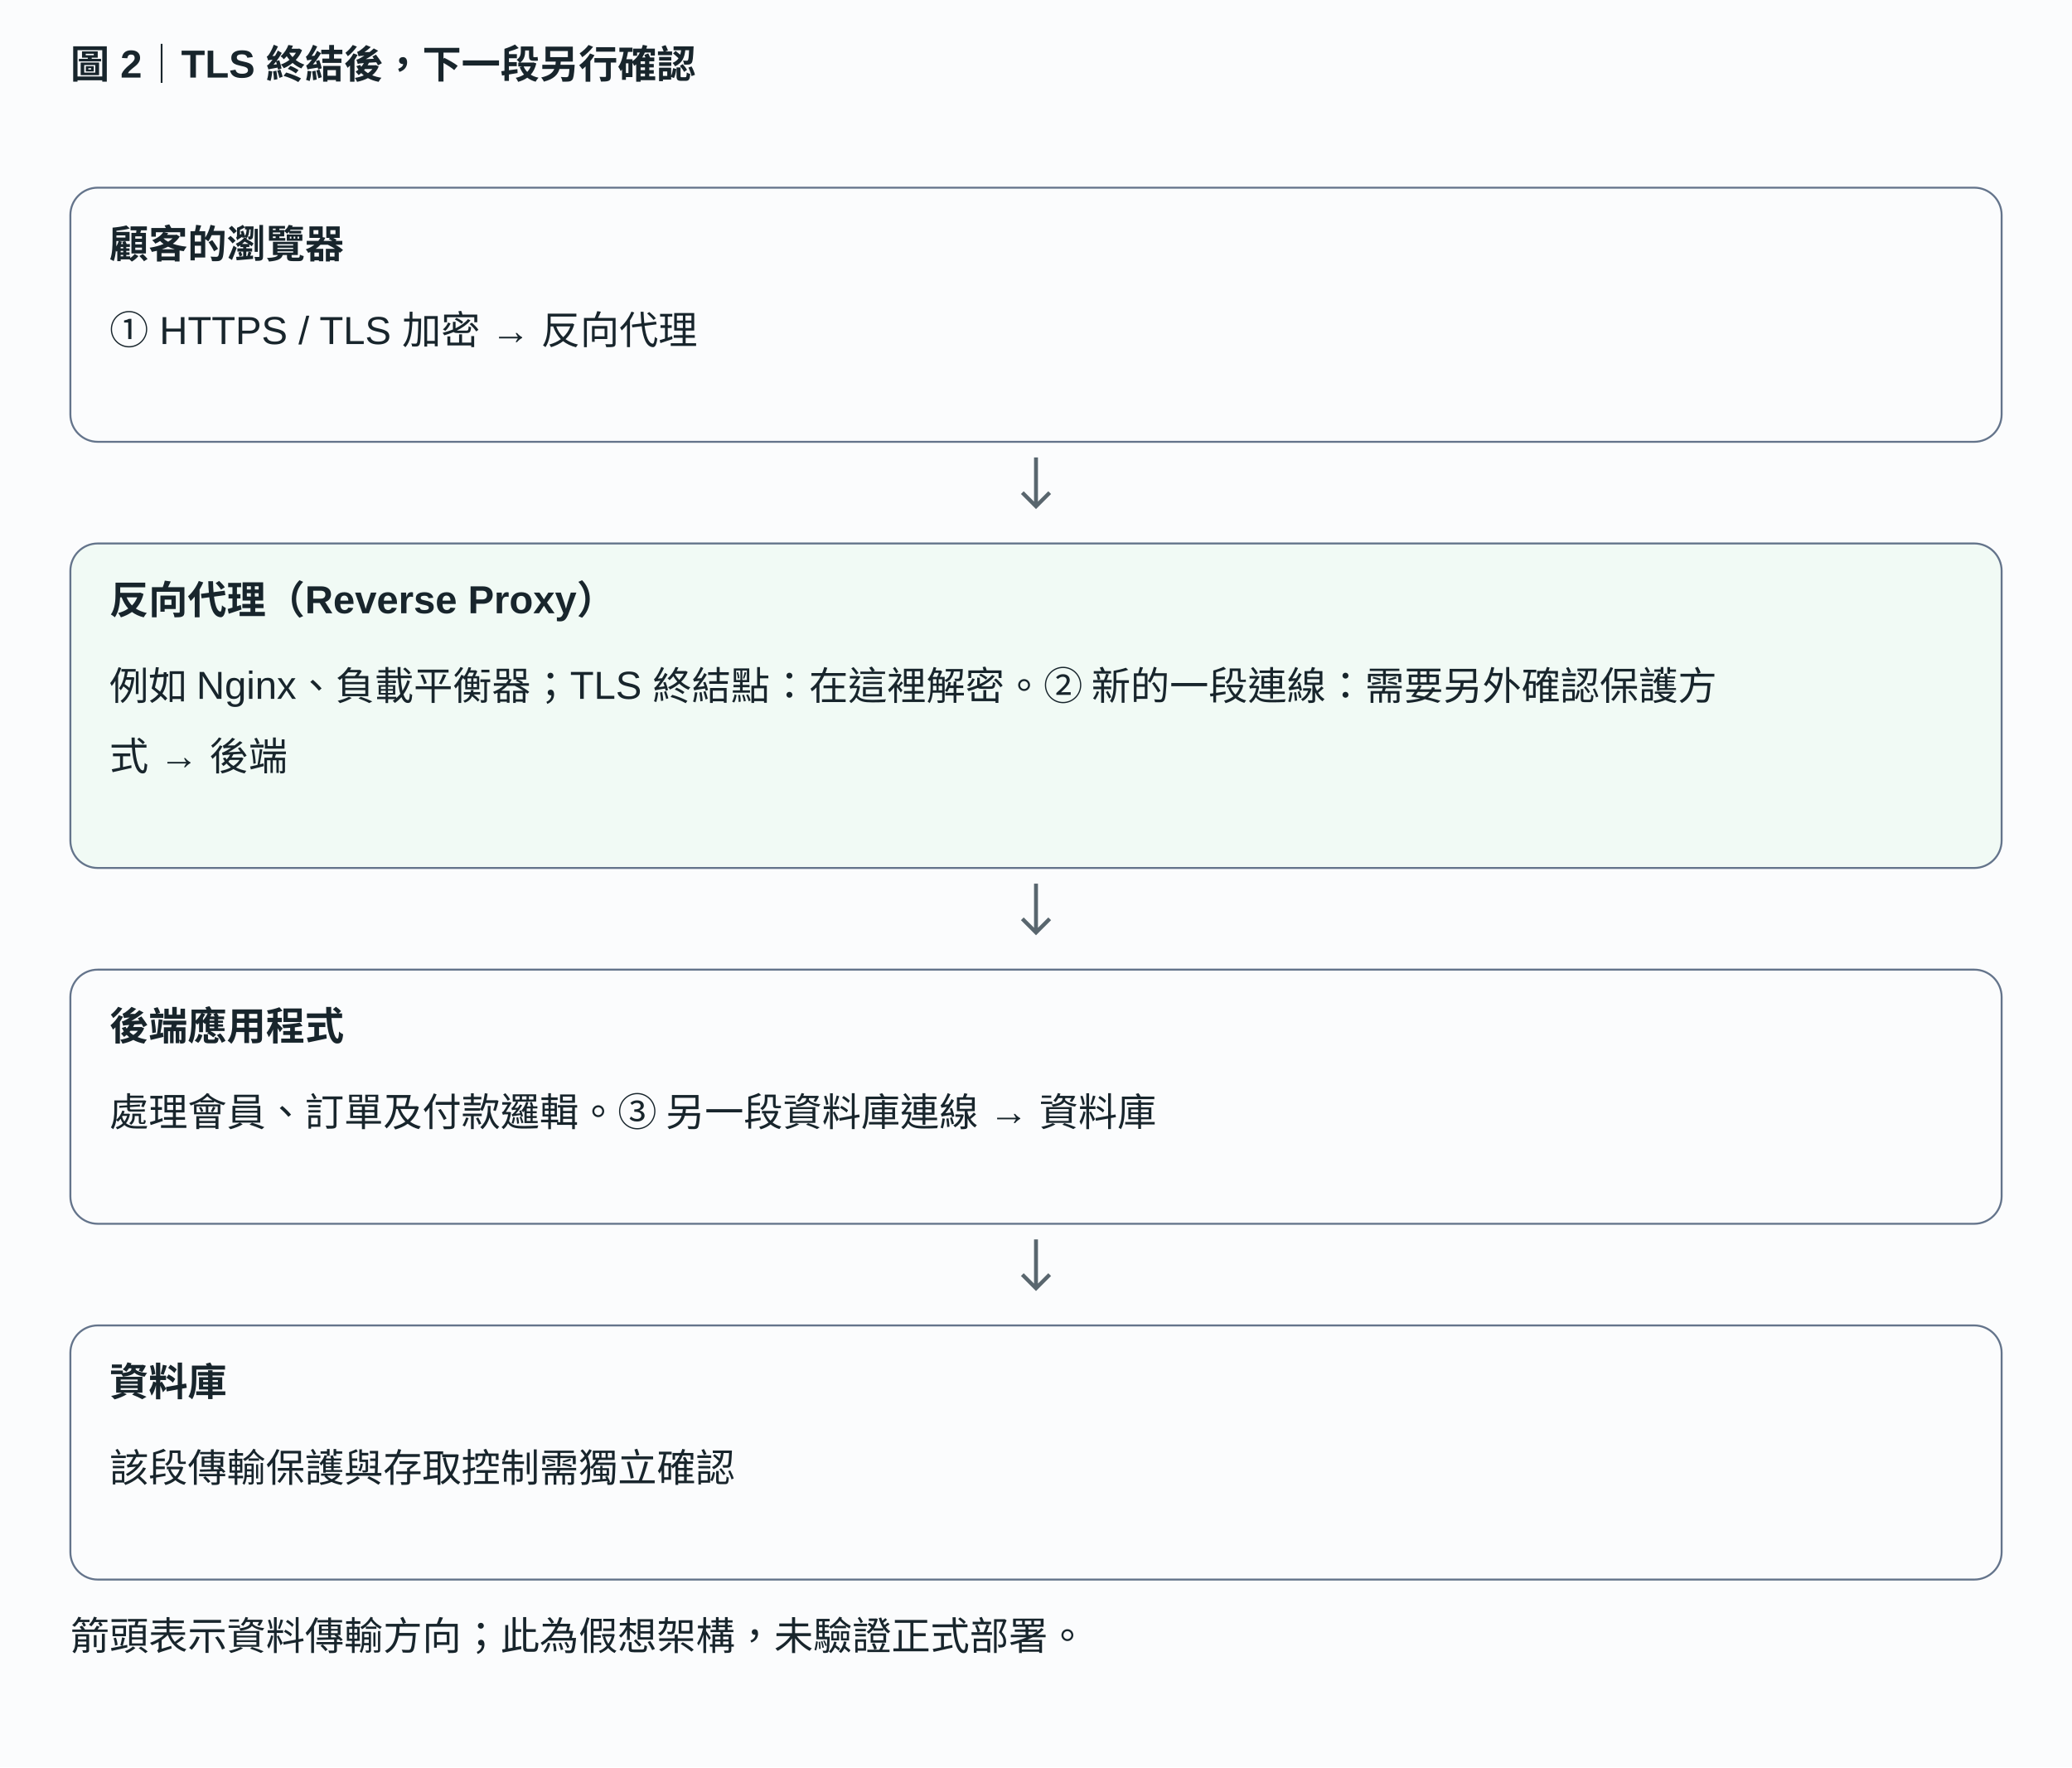
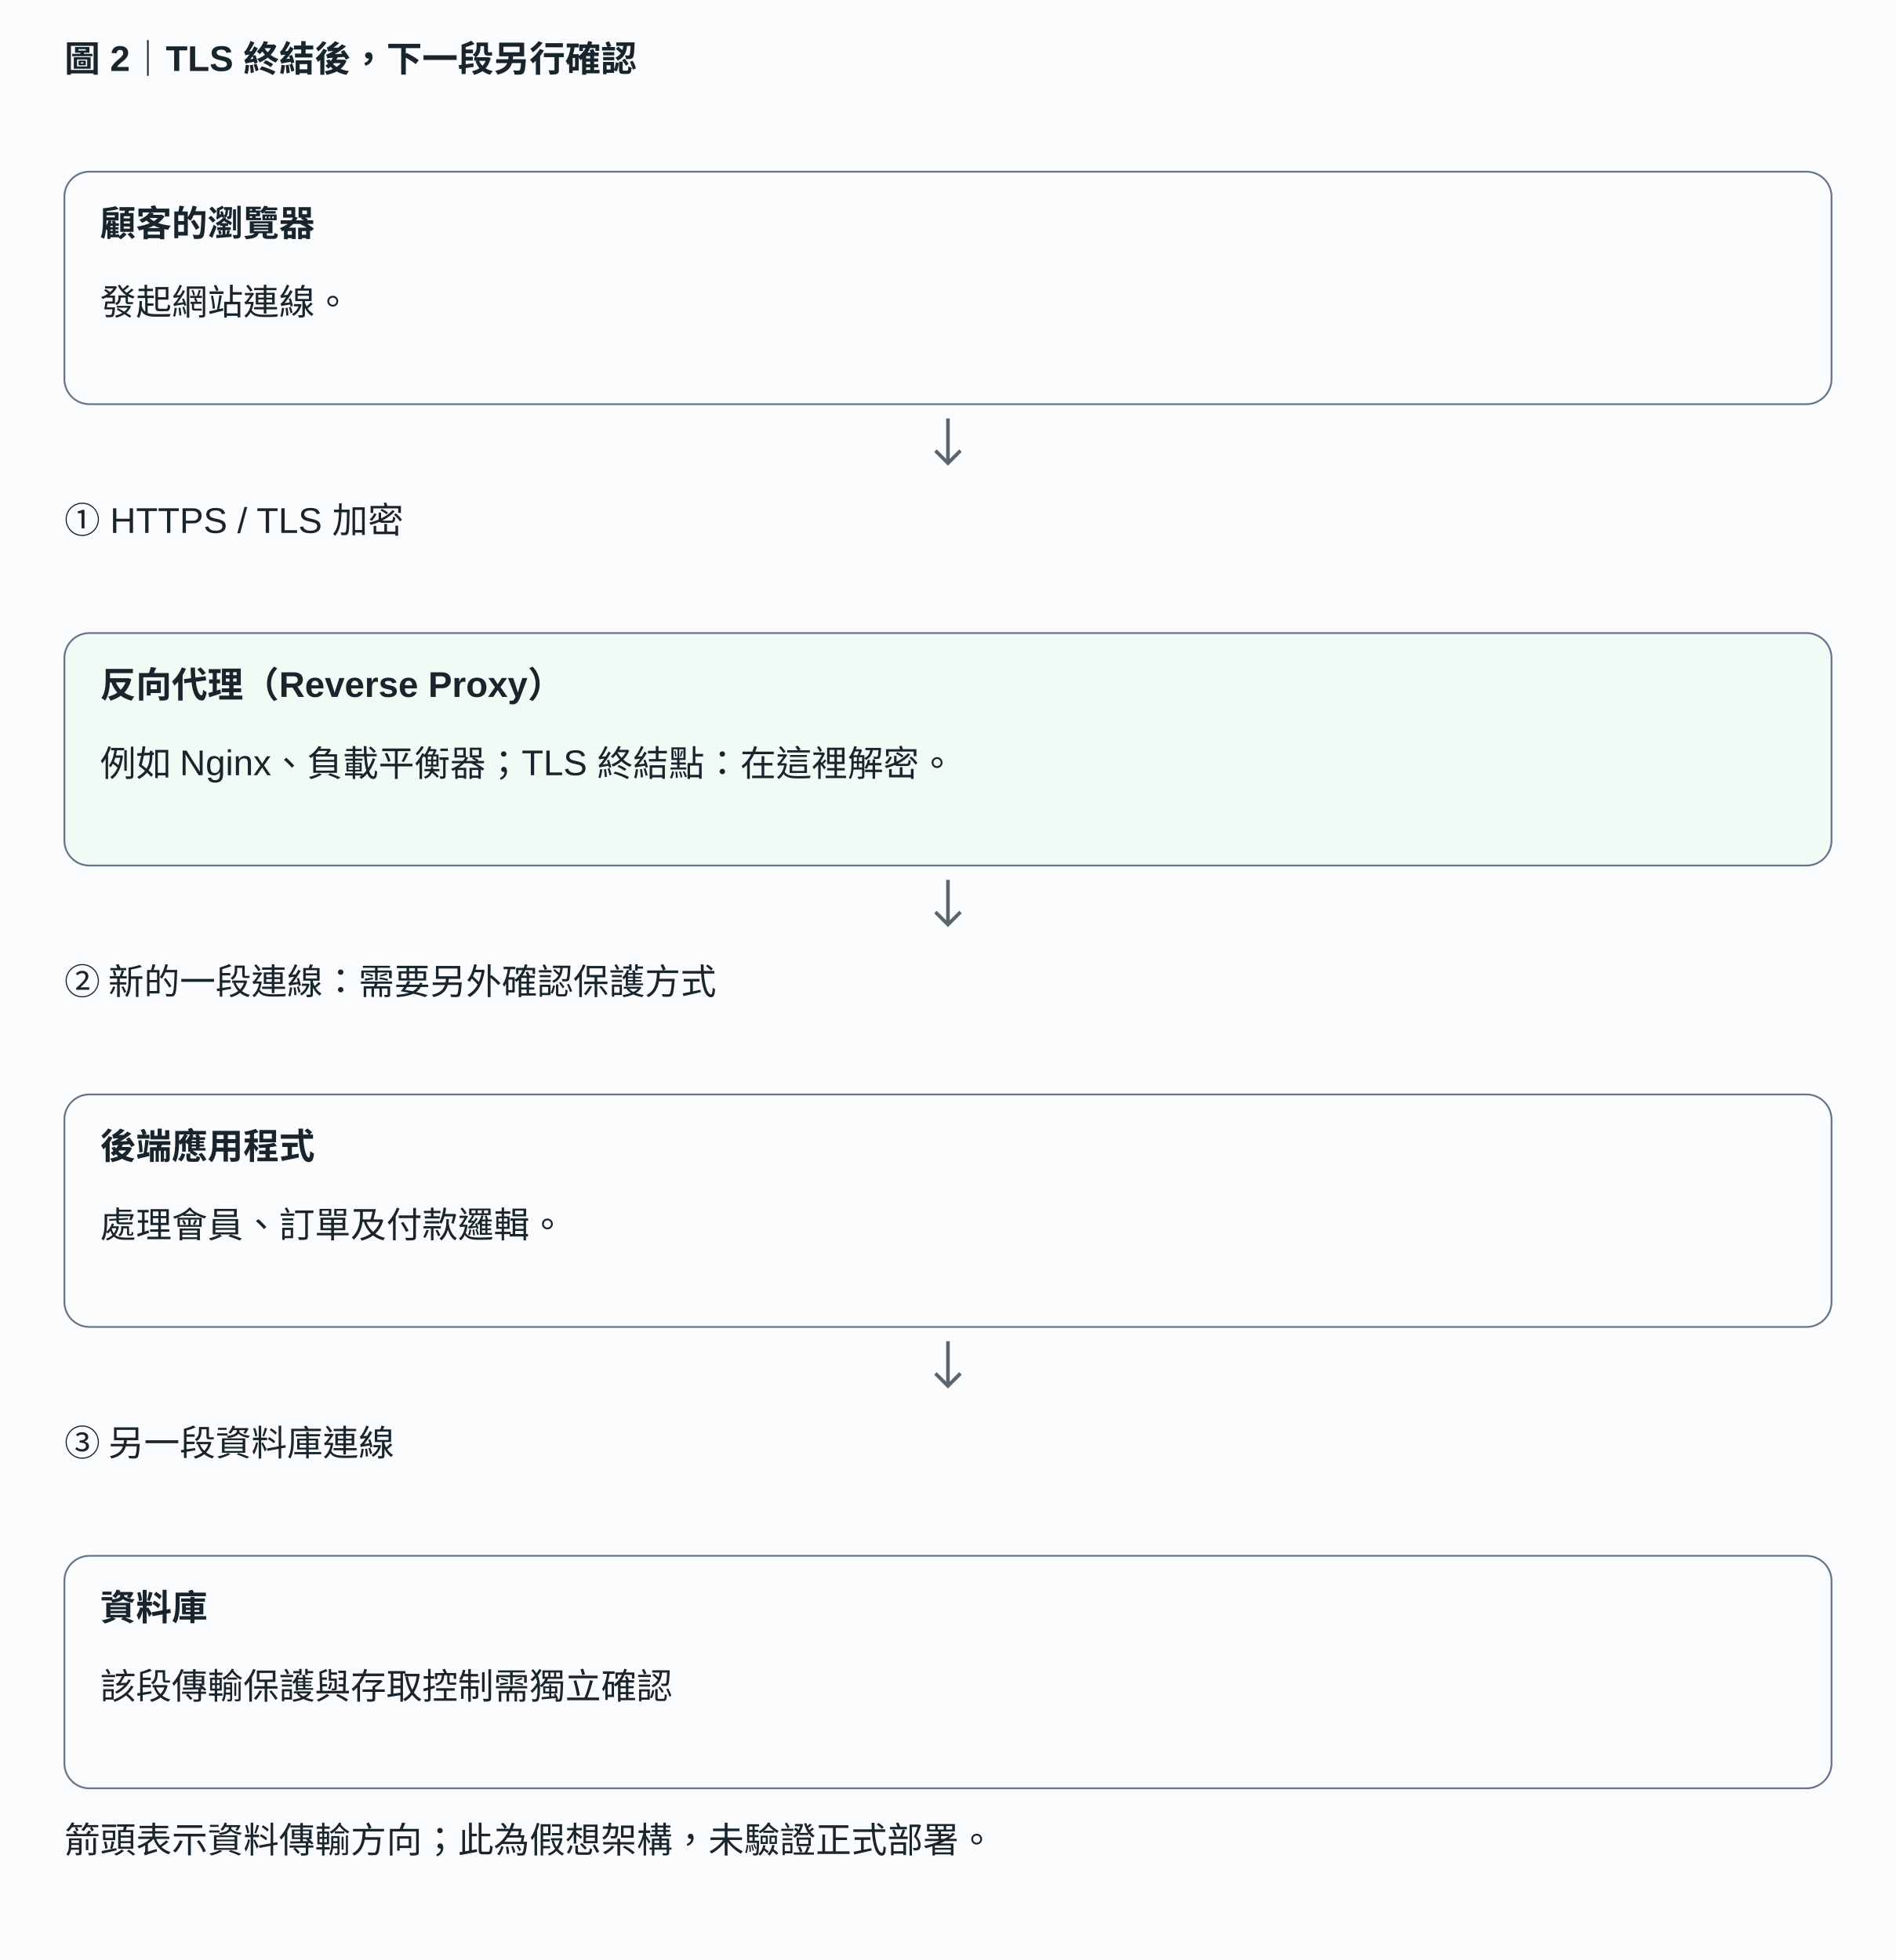
- <svg xmlns="http://www.w3.org/2000/svg" viewBox="0 0 1060 904" role="img" aria-labelledby="title desc" lang="zh">
-   <rect width="1060" height="904" fill="#fbfcfd" />
+ <svg xmlns="http://www.w3.org/2000/svg" viewBox="0 0 1060 1096" role="img" aria-labelledby="title desc" lang="zh">
+   <rect width="1060" height="1096" fill="#fbfcfd" />
  <g font-family="Arial, Noto Sans CJK TC, sans-serif" fill="#18252c">
    <text x="36" y="40" font-size="20" font-weight="700">圖 2｜TLS 終結後，下一段另行確認</text>
    <rect x="36" y="96" width="988" height="130" rx="14" fill="#fbfcfd" stroke="#64748b" />
    <text x="56" y="132" font-size="20" font-weight="700">顧客的瀏覽器</text>
-     <text x="56" y="176" font-size="20" font-weight="400">① HTTPS / TLS 加密 → 反向代理</text>
+     <text x="56" y="176" font-size="20" font-weight="400">發起網站連線。</text>
    <path d="M530 234v25m-7-7 7 7 7-7" fill="none" stroke="#59666e" stroke-width="2" />
-     <rect x="36" y="278" width="988" height="166" rx="14" fill="#f1faf5" stroke="#64748b" />
-     <text x="56" y="314" font-size="20" font-weight="700">反向代理（Reverse Proxy）</text>
-     <text x="56" y="358" font-size="20" font-weight="400">例如 Nginx、負載平衡器；TLS 終結點：在這裡解密。② 新的一段連線：需要另外確認保護方</text>
-     <text x="56" y="394" font-size="20" font-weight="400">式 → 後端</text>
-     <path d="M530 452v25m-7-7 7 7 7-7" fill="none" stroke="#59666e" stroke-width="2" />
-     <rect x="36" y="496" width="988" height="130" rx="14" fill="#fbfcfd" stroke="#64748b" />
-     <text x="56" y="532" font-size="20" font-weight="700">後端應用程式</text>
-     <text x="56" y="576" font-size="20" font-weight="400">處理會員、訂單及付款邏輯。③ 另一段資料庫連線 → 資料庫</text>
-     <path d="M530 634v25m-7-7 7 7 7-7" fill="none" stroke="#59666e" stroke-width="2" />
-     <rect x="36" y="678" width="988" height="130" rx="14" fill="#fbfcfd" stroke="#64748b" />
-     <text x="56" y="714" font-size="20" font-weight="700">資料庫</text>
-     <text x="56" y="758" font-size="20" font-weight="400">該段傳輸保護與存取控制需獨立確認</text>
-     <text x="36" y="844" font-size="20" font-weight="400">箭頭表示資料傳輸方向；此為假想架構，未驗證正式部署。</text>
+     <text x="36" y="298" font-size="20" font-weight="400">① HTTPS / TLS 加密</text>
+     <rect x="36" y="354" width="988" height="130" rx="14" fill="#f1faf5" stroke="#64748b" />
+     <text x="56" y="390" font-size="20" font-weight="700">反向代理（Reverse Proxy）</text>
+     <text x="56" y="434" font-size="20" font-weight="400">例如 Nginx、負載平衡器；TLS 終結點：在這裡解密。</text>
+     <path d="M530 492v25m-7-7 7 7 7-7" fill="none" stroke="#59666e" stroke-width="2" />
+     <text x="36" y="556" font-size="20" font-weight="400">② 新的一段連線：需要另外確認保護方式</text>
+     <rect x="36" y="612" width="988" height="130" rx="14" fill="#fbfcfd" stroke="#64748b" />
+     <text x="56" y="648" font-size="20" font-weight="700">後端應用程式</text>
+     <text x="56" y="692" font-size="20" font-weight="400">處理會員、訂單及付款邏輯。</text>
+     <path d="M530 750v25m-7-7 7 7 7-7" fill="none" stroke="#59666e" stroke-width="2" />
+     <text x="36" y="814" font-size="20" font-weight="400">③ 另一段資料庫連線</text>
+     <rect x="36" y="870" width="988" height="130" rx="14" fill="#fbfcfd" stroke="#64748b" />
+     <text x="56" y="906" font-size="20" font-weight="700">資料庫</text>
+     <text x="56" y="950" font-size="20" font-weight="400">該段傳輸保護與存取控制需獨立確認</text>
+     <text x="36" y="1036" font-size="20" font-weight="400">箭頭表示資料傳輸方向；此為假想架構，未驗證正式部署。</text>
  </g>
</svg>
